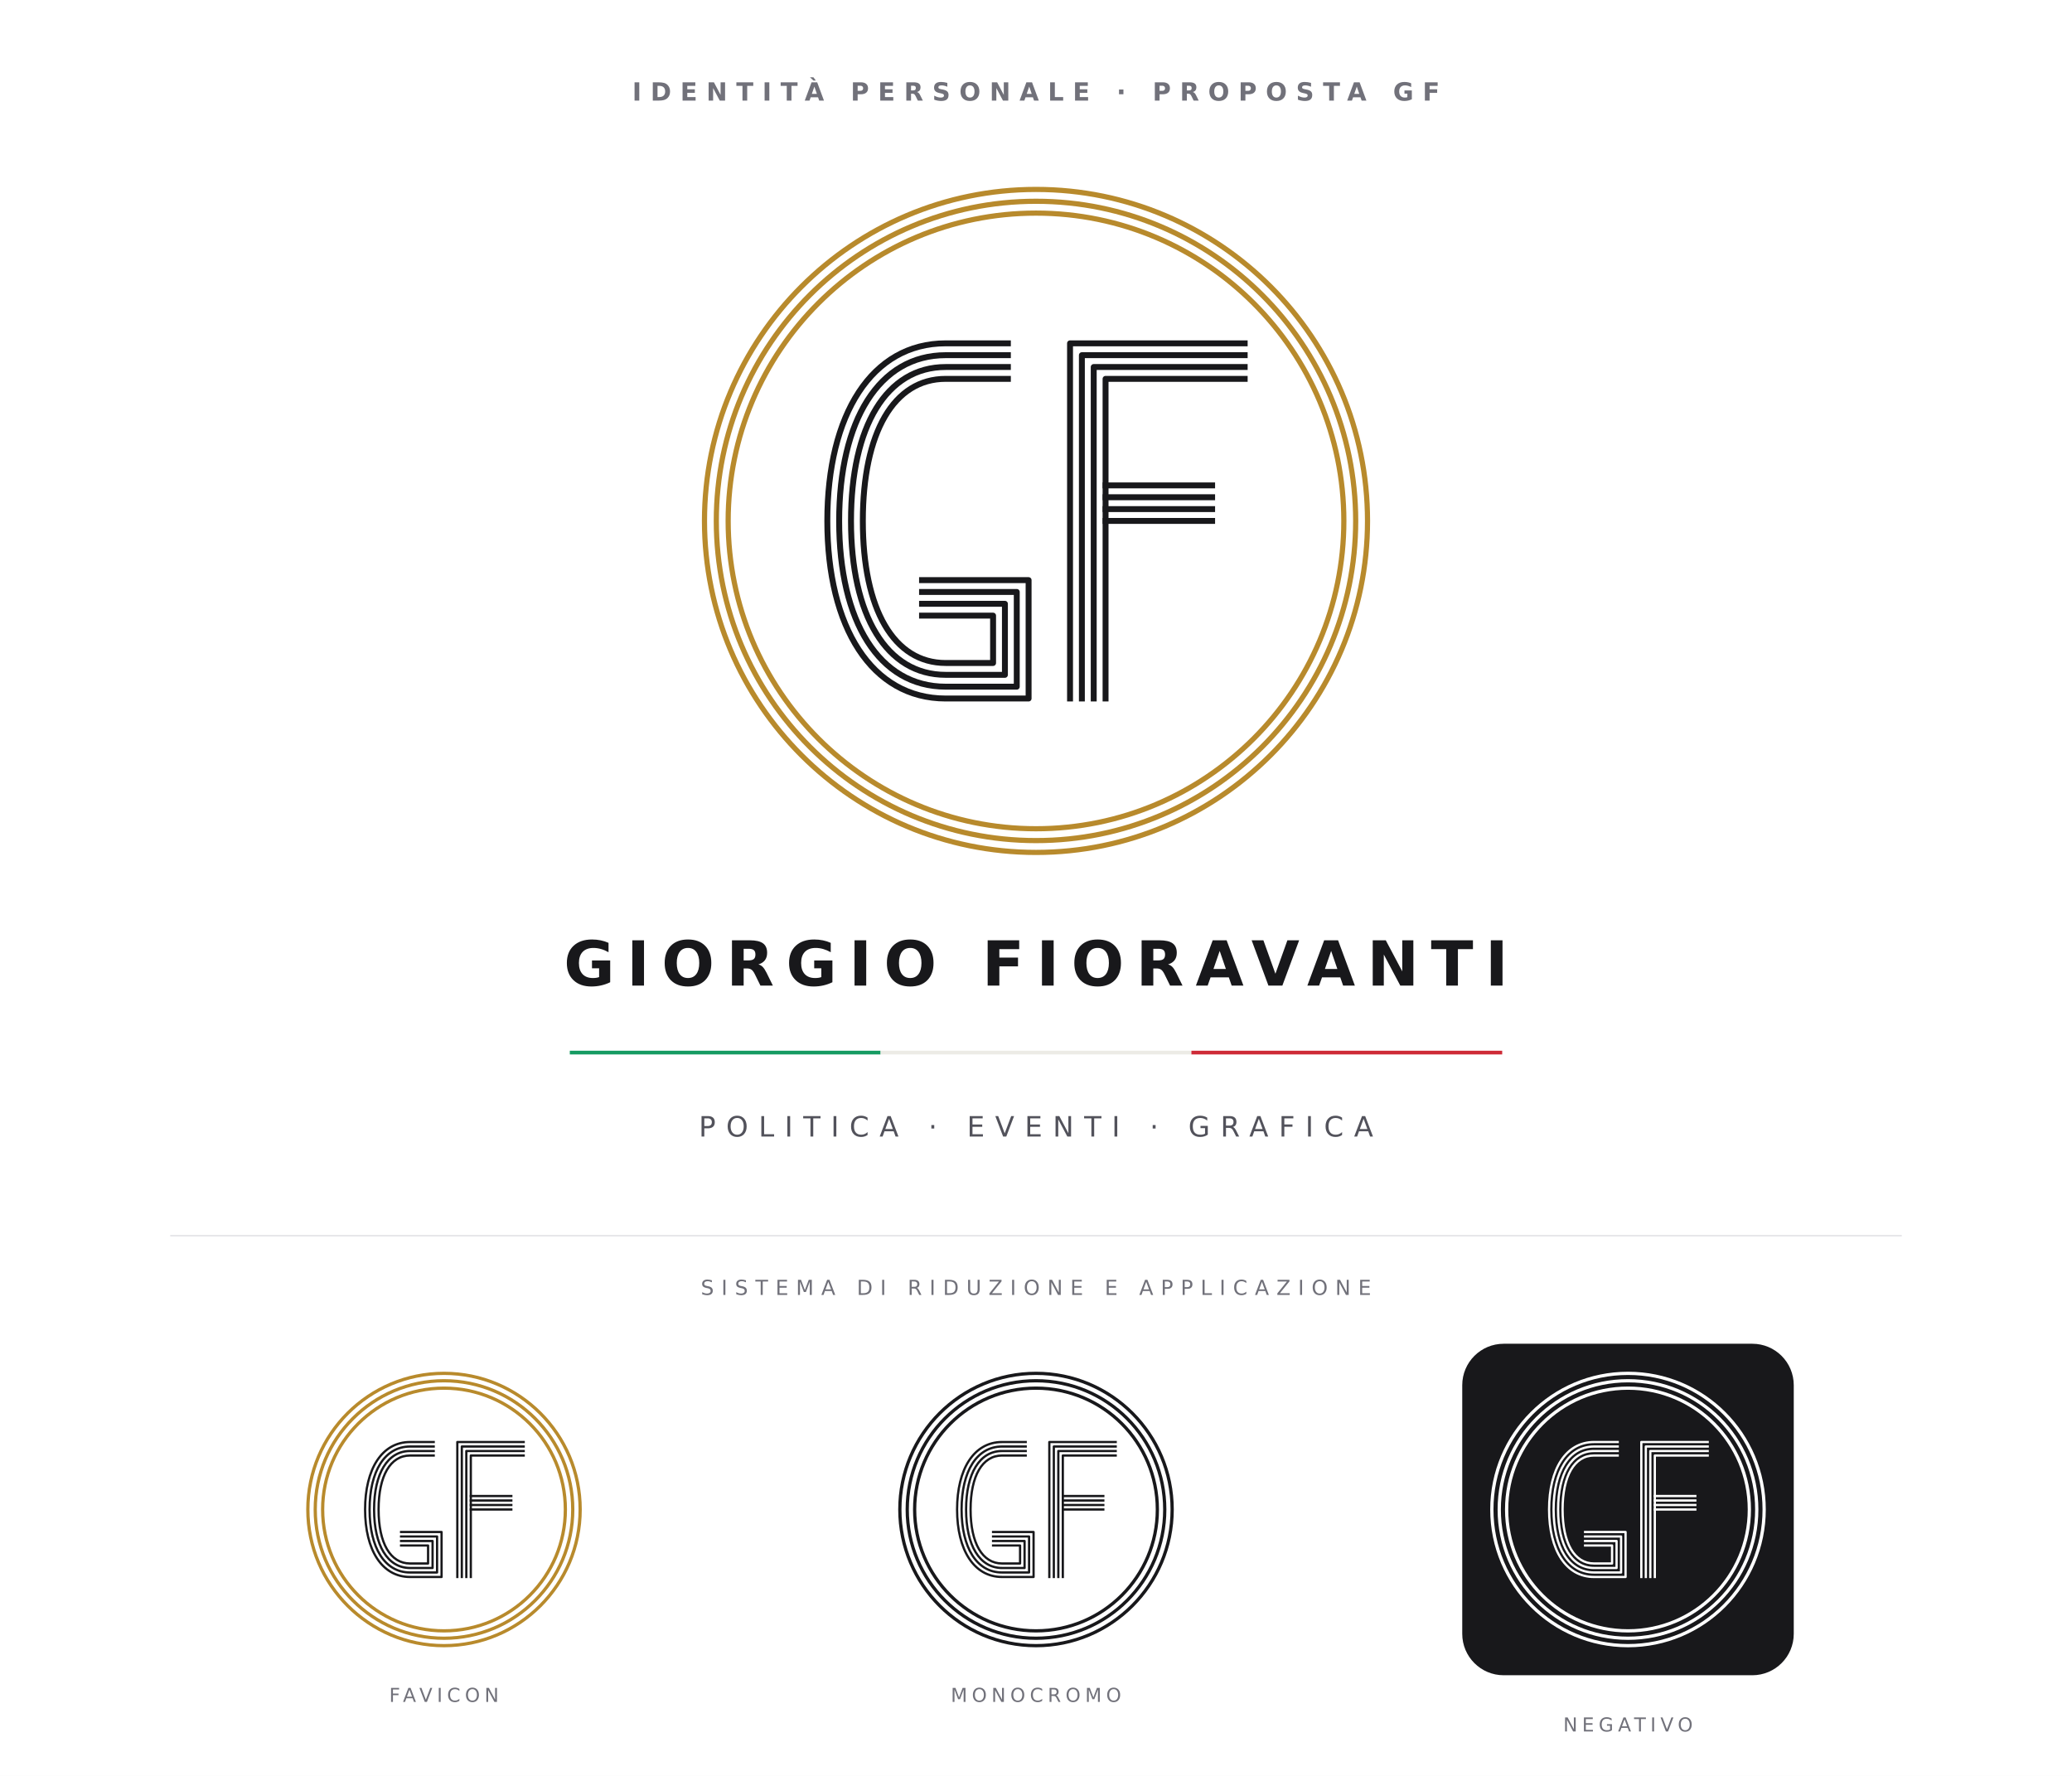
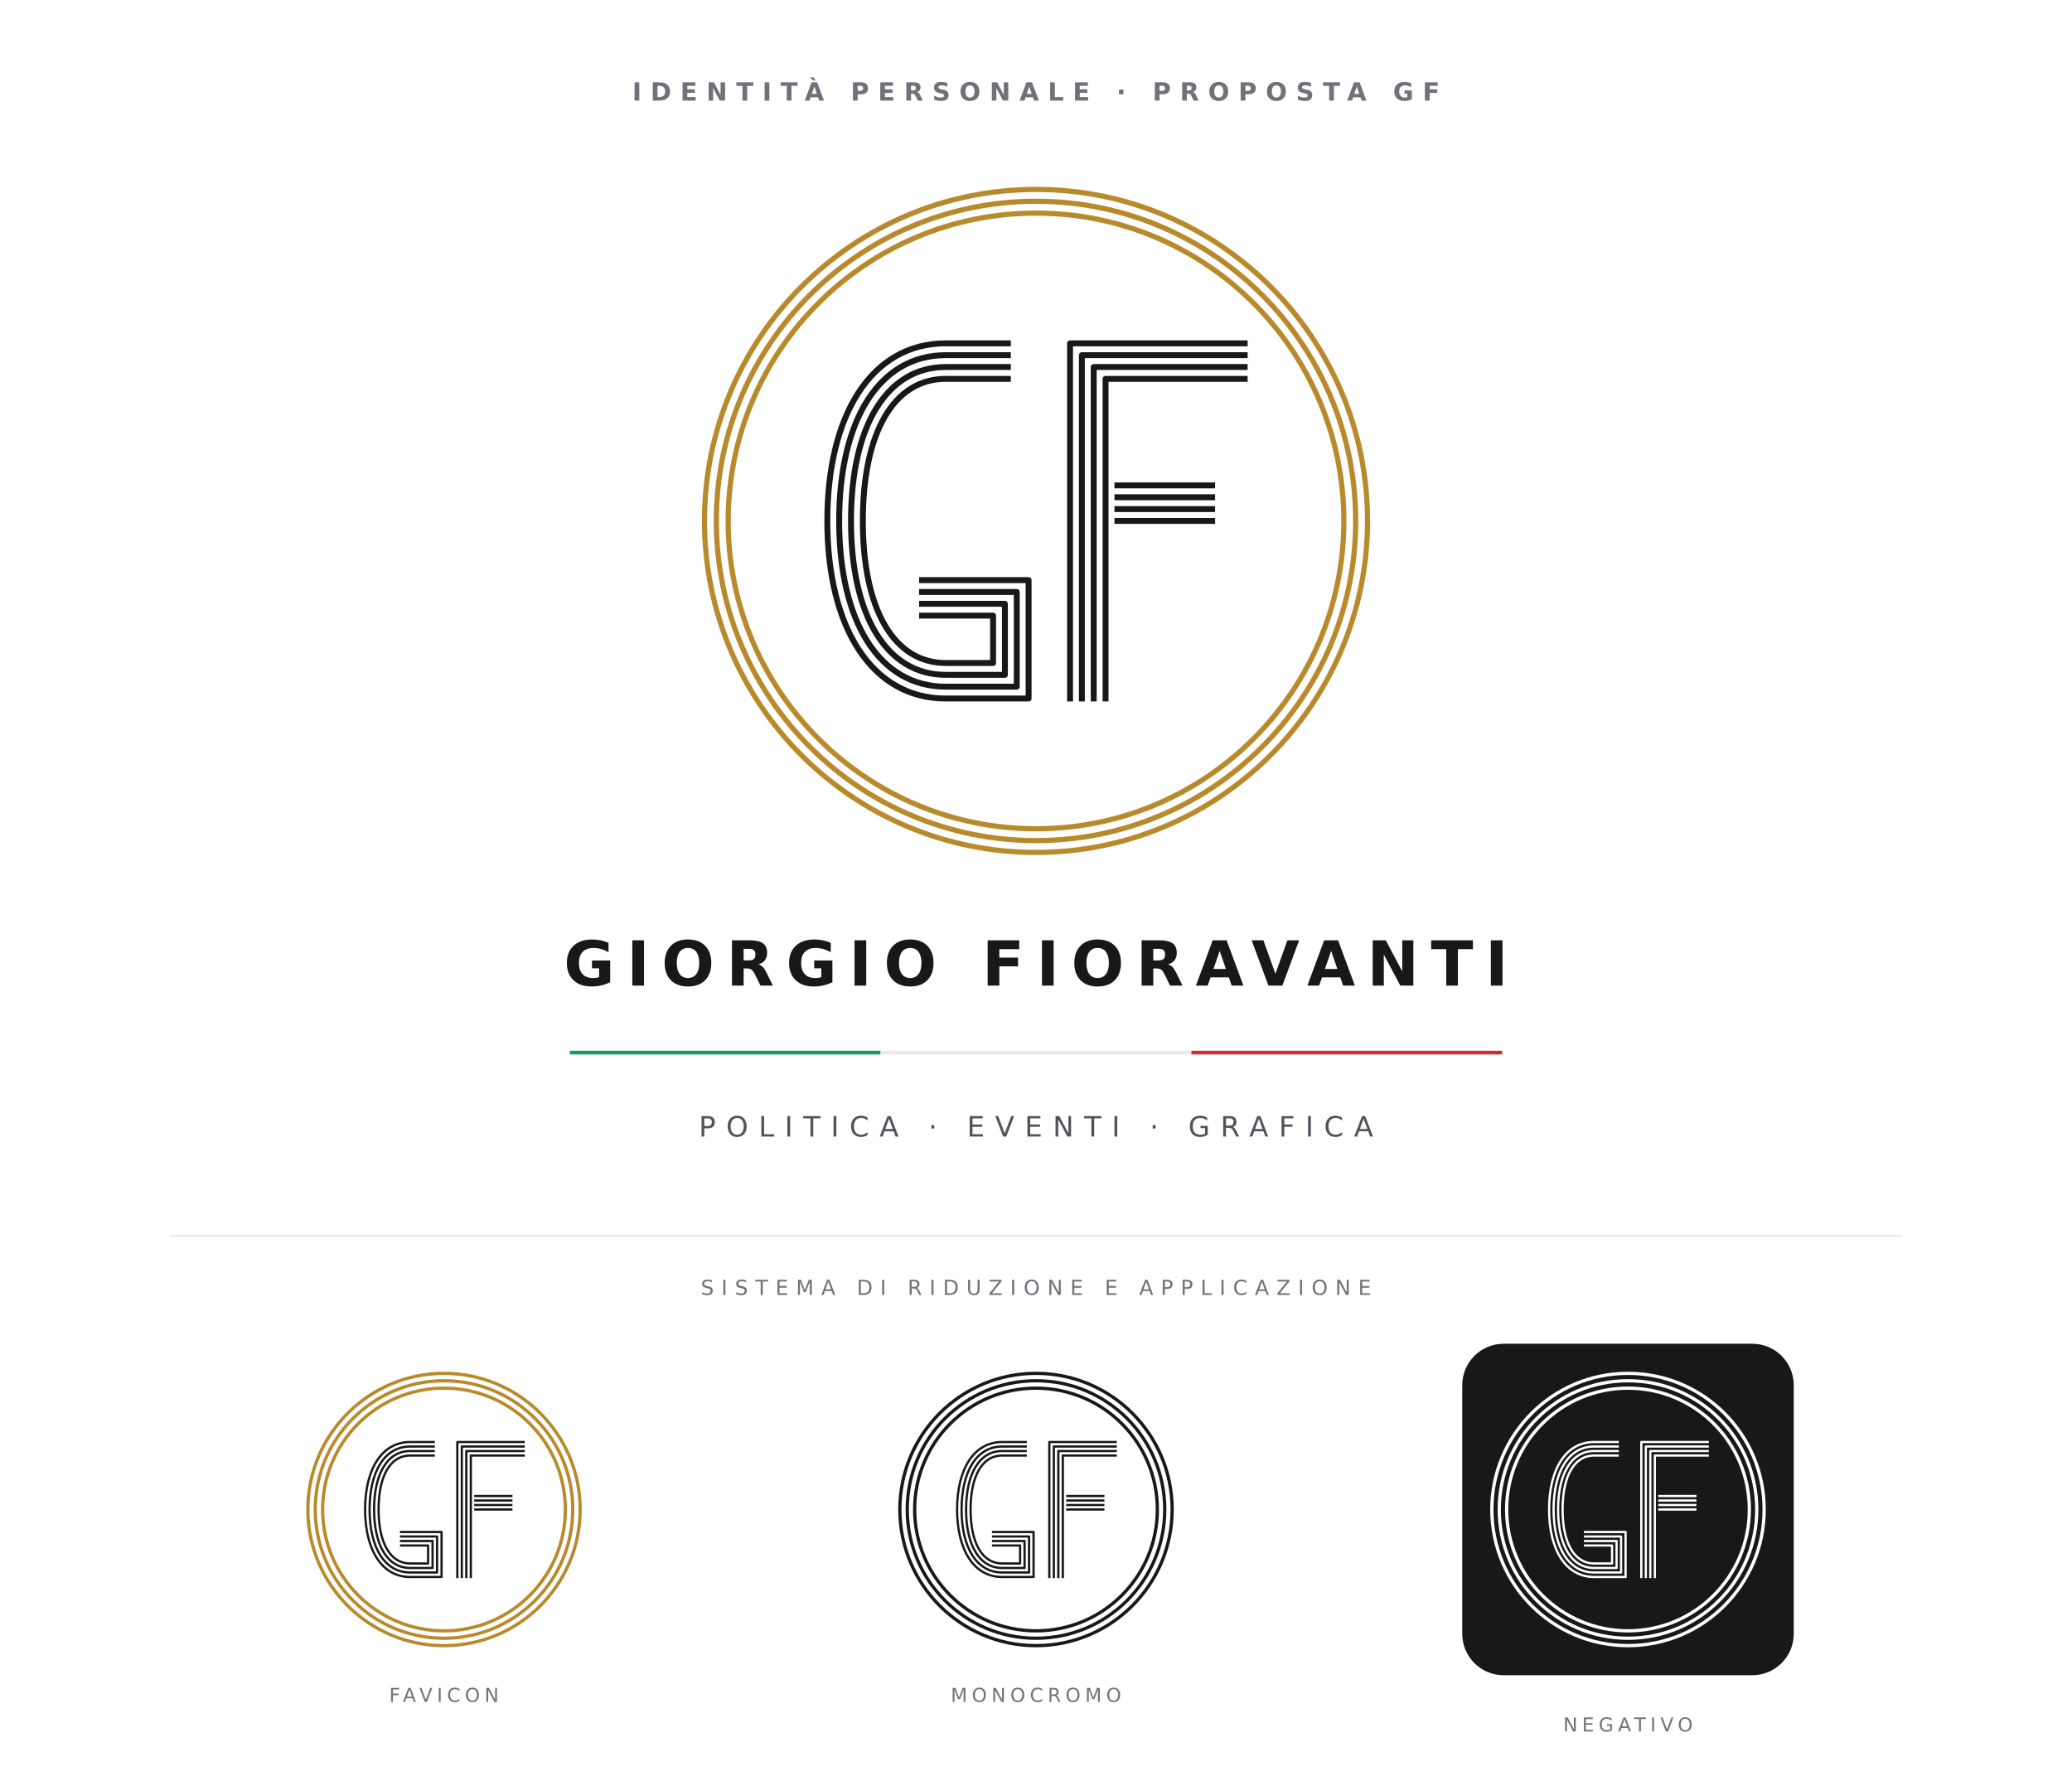
<svg xmlns="http://www.w3.org/2000/svg" viewBox="0 0 1400 1200" role="img" aria-labelledby="title desc">
  <rect width="1400" height="1200" fill="#FFFFFF" />
  <defs>
    <g id="gf-linear" fill="none" stroke="currentColor" stroke-width="4" stroke-linecap="square" stroke-linejoin="round">
      <path d="M-42-120H-84C-134-120-164-72-164 0S-134 120-84 120H-28V40H-100" />
      <path d="M-42-112H-84C-129-112-156-68-156 0S-129 112-84 112H-36V48H-100" />
      <path d="M-42-104H-84C-124-104-148-64-148 0S-124 104-84 104H-44V56H-100" />
      <path d="M-42-96H-84C-119-96-140-60-140 0S-119 96-84 96H-52V64H-100" />
      <path d="M0 120V-120H118" />
      <path d="M8 120V-112H118" />
      <path d="M16 120V-104H118" />
      <path d="M24 120V-96H118" />
-       <path d="M24-24H96" />
-       <path d="M24-16H96" />
-       <path d="M24-8H96" />
-       <path d="M24 0H96" />
+       <path d="M32-24H96" />
+       <path d="M32-16H96" />
+       <path d="M32-8H96" />
+       <path d="M32 0H96" />
    </g>
  </defs>
  <text x="700" y="68" text-anchor="middle" fill="#71717A" font-family="DejaVu Sans, sans-serif" font-size="17" font-weight="600" letter-spacing="6">IDENTITÀ PERSONALE · PROPOSTA GF</text>
  <g transform="translate(700 352)">
    <circle r="224" fill="none" stroke="#B88A2C" stroke-width="3.5" />
    <circle r="216" fill="none" stroke="#B88A2C" stroke-width="3.5" />
    <circle r="208" fill="none" stroke="#B88A2C" stroke-width="3.5" />
    <use href="#gf-linear" transform="translate(23 0)" color="#18181B" />
  </g>
  <text x="700" y="666" text-anchor="middle" fill="#18181B" font-family="DejaVu Sans, sans-serif" font-size="42" font-weight="700" letter-spacing="8">GIORGIO FIORAVANTI</text>
  <g transform="translate(385 710)">
    <rect width="210" height="2.5" fill="#169B62" />
    <rect x="210" width="210" height="2.5" fill="#ECEBE6" />
    <rect x="420" width="210" height="2.5" fill="#CE2B37" />
  </g>
  <text x="700" y="768" text-anchor="middle" fill="#52525B" font-family="DejaVu Sans, sans-serif" font-size="19" font-weight="500" letter-spacing="7">POLITICA · EVENTI · GRAFICA</text>
  <path d="M115 835H1285" stroke="#E4E4E7" />
  <text x="700" y="875" text-anchor="middle" fill="#71717A" font-family="DejaVu Sans, sans-serif" font-size="14" letter-spacing="5">SISTEMA DI RIDUZIONE E APPLICAZIONE</text>
  <g transform="translate(300 1020)">
    <circle r="92" fill="none" stroke="#B88A2C" stroke-width="2.2" />
    <circle r="87" fill="none" stroke="#B88A2C" stroke-width="2.2" />
    <circle r="82" fill="none" stroke="#B88A2C" stroke-width="2.2" />
    <use href="#gf-linear" transform="translate(9 0) scale(.38)" color="#18181B" />
    <text x="0" y="130" text-anchor="middle" fill="#71717A" font-family="DejaVu Sans, sans-serif" font-size="13" letter-spacing="3">FAVICON</text>
  </g>
  <g transform="translate(700 1020)">
    <circle r="92" fill="none" stroke="#18181B" stroke-width="2.2" />
    <circle r="87" fill="none" stroke="#18181B" stroke-width="2.2" />
    <circle r="82" fill="none" stroke="#18181B" stroke-width="2.2" />
    <use href="#gf-linear" transform="translate(9 0) scale(.38)" color="#18181B" />
    <text x="0" y="130" text-anchor="middle" fill="#71717A" font-family="DejaVu Sans, sans-serif" font-size="13" letter-spacing="3">MONOCROMO</text>
  </g>
  <g transform="translate(1100 1020)">
    <rect x="-112" y="-112" width="224" height="224" rx="28" fill="#18181B" />
    <circle r="92" fill="none" stroke="#FFFFFF" stroke-width="2.2" />
    <circle r="87" fill="none" stroke="#FFFFFF" stroke-width="2.2" />
    <circle r="82" fill="none" stroke="#FFFFFF" stroke-width="2.2" />
    <use href="#gf-linear" transform="translate(9 0) scale(.38)" color="#FFFFFF" />
    <text x="0" y="150" text-anchor="middle" fill="#71717A" font-family="DejaVu Sans, sans-serif" font-size="13" letter-spacing="3">NEGATIVO</text>
  </g>
</svg>
